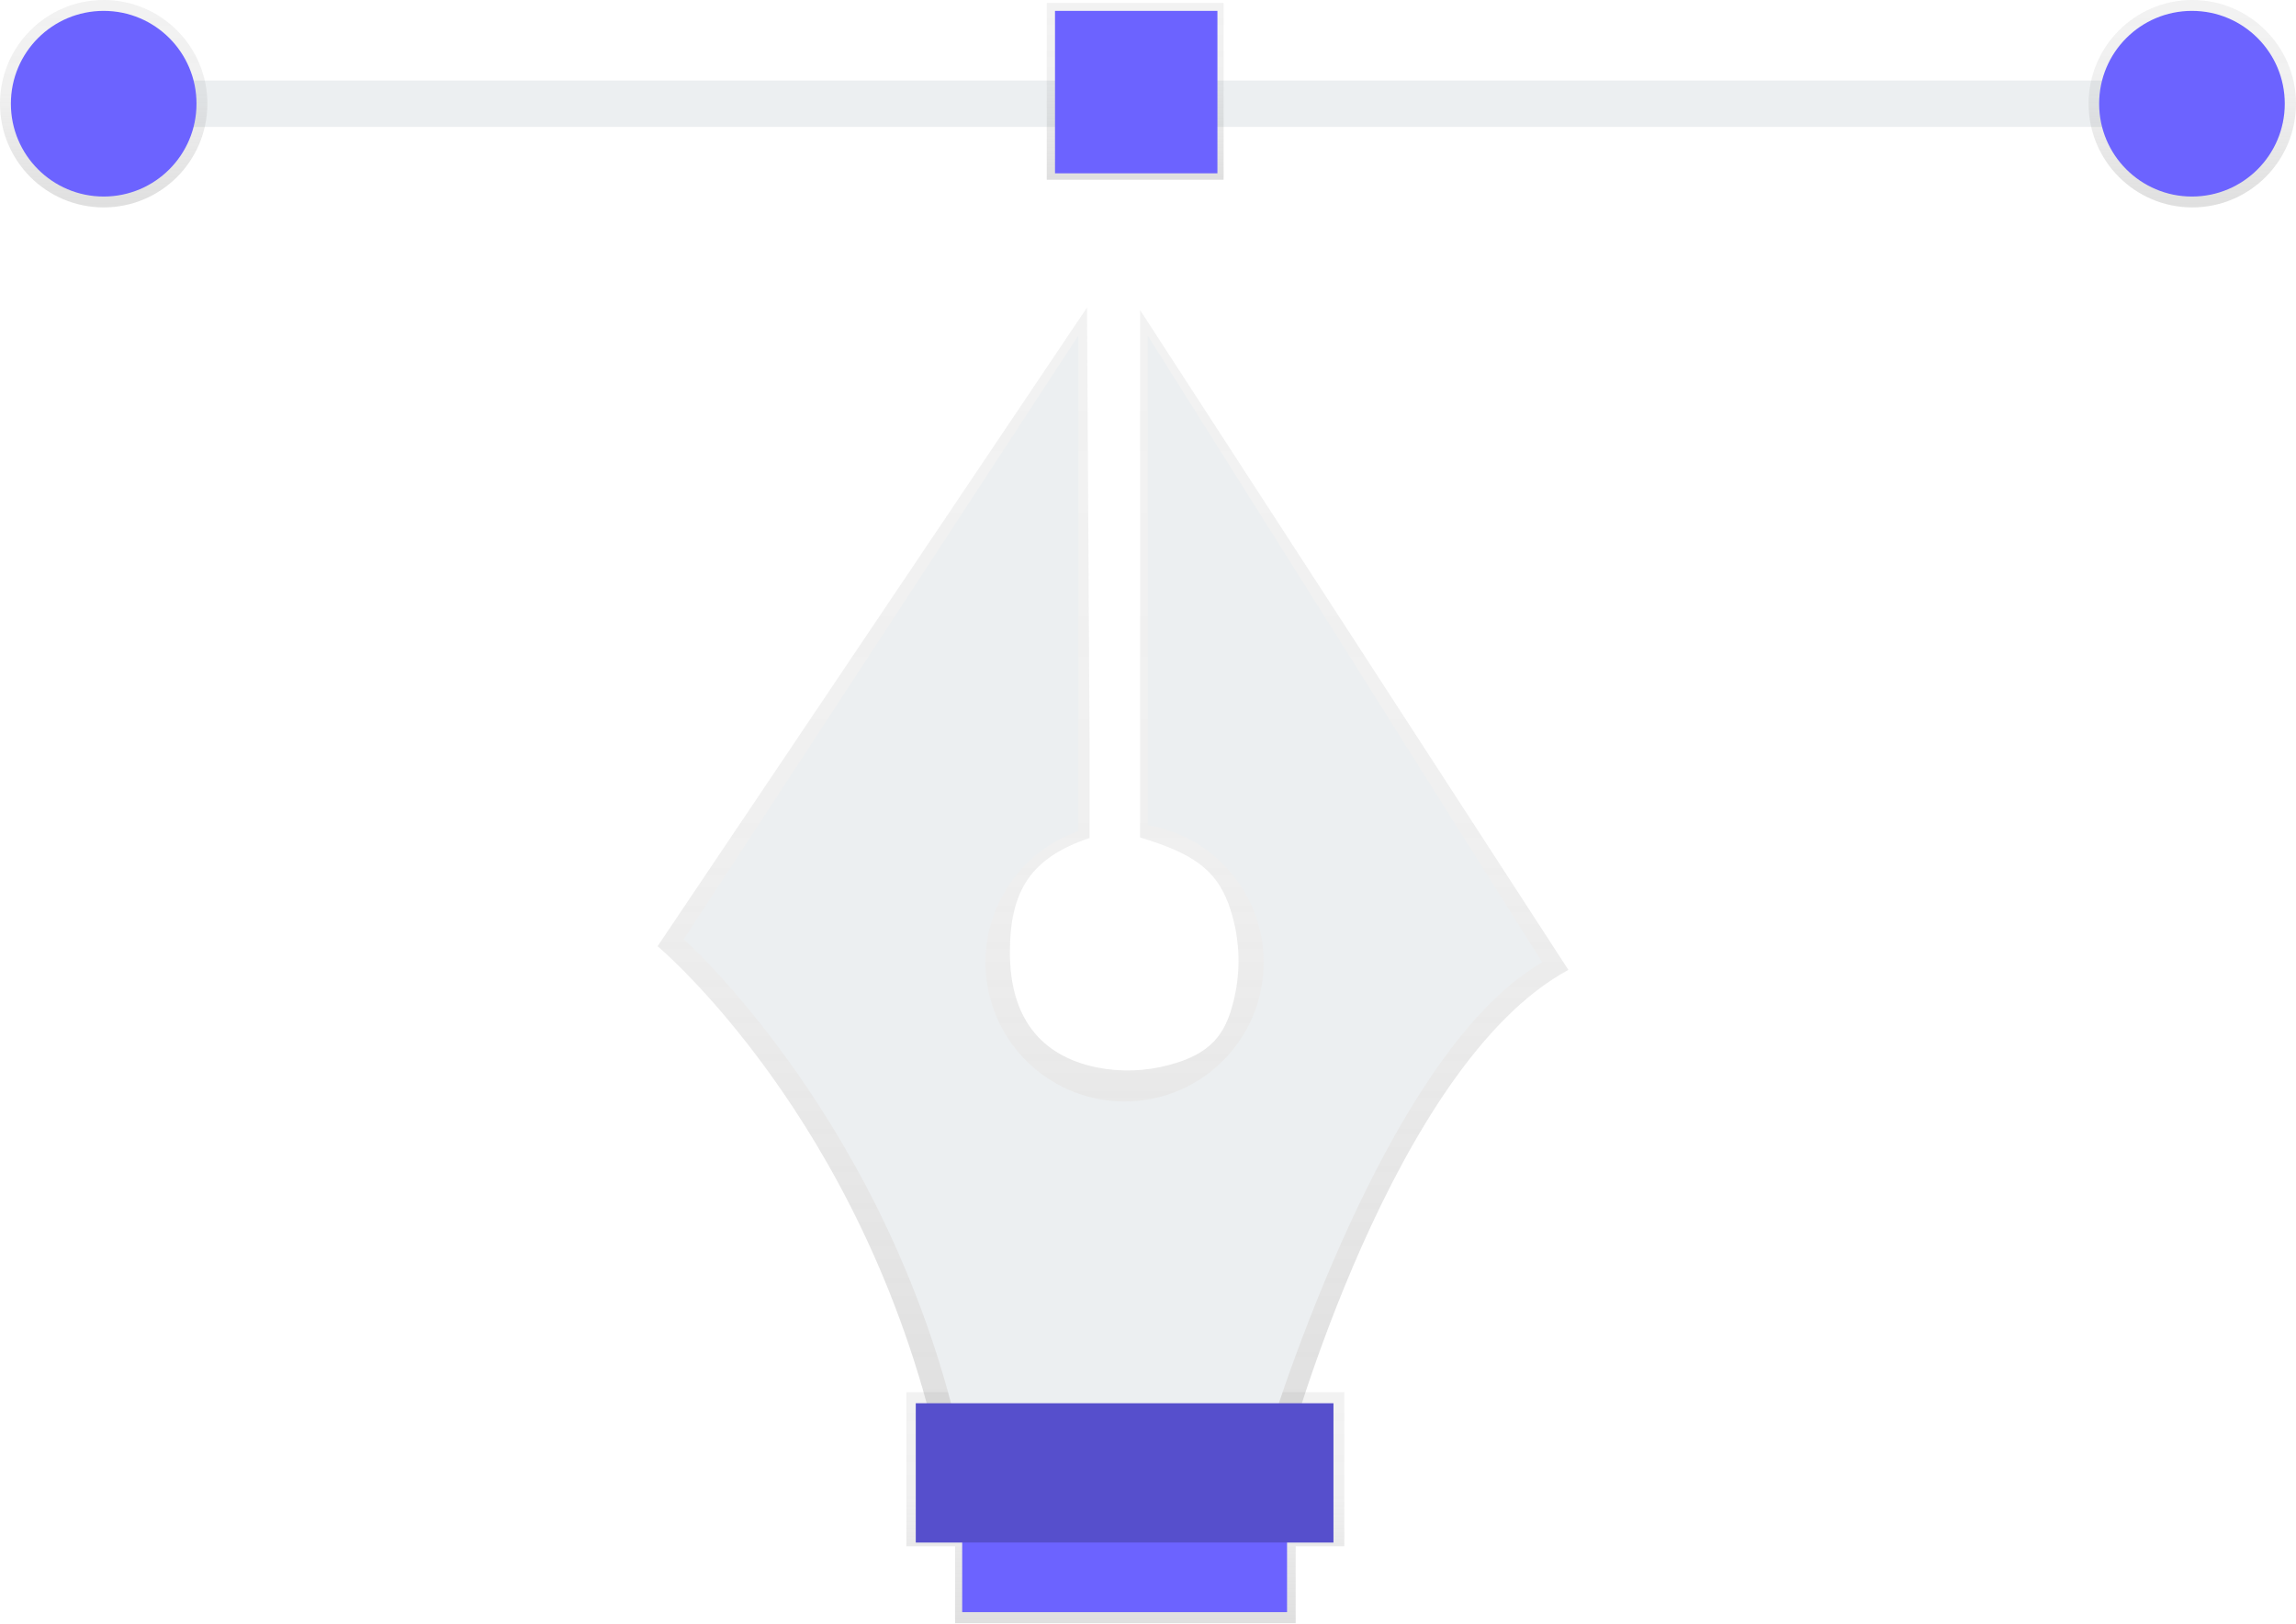
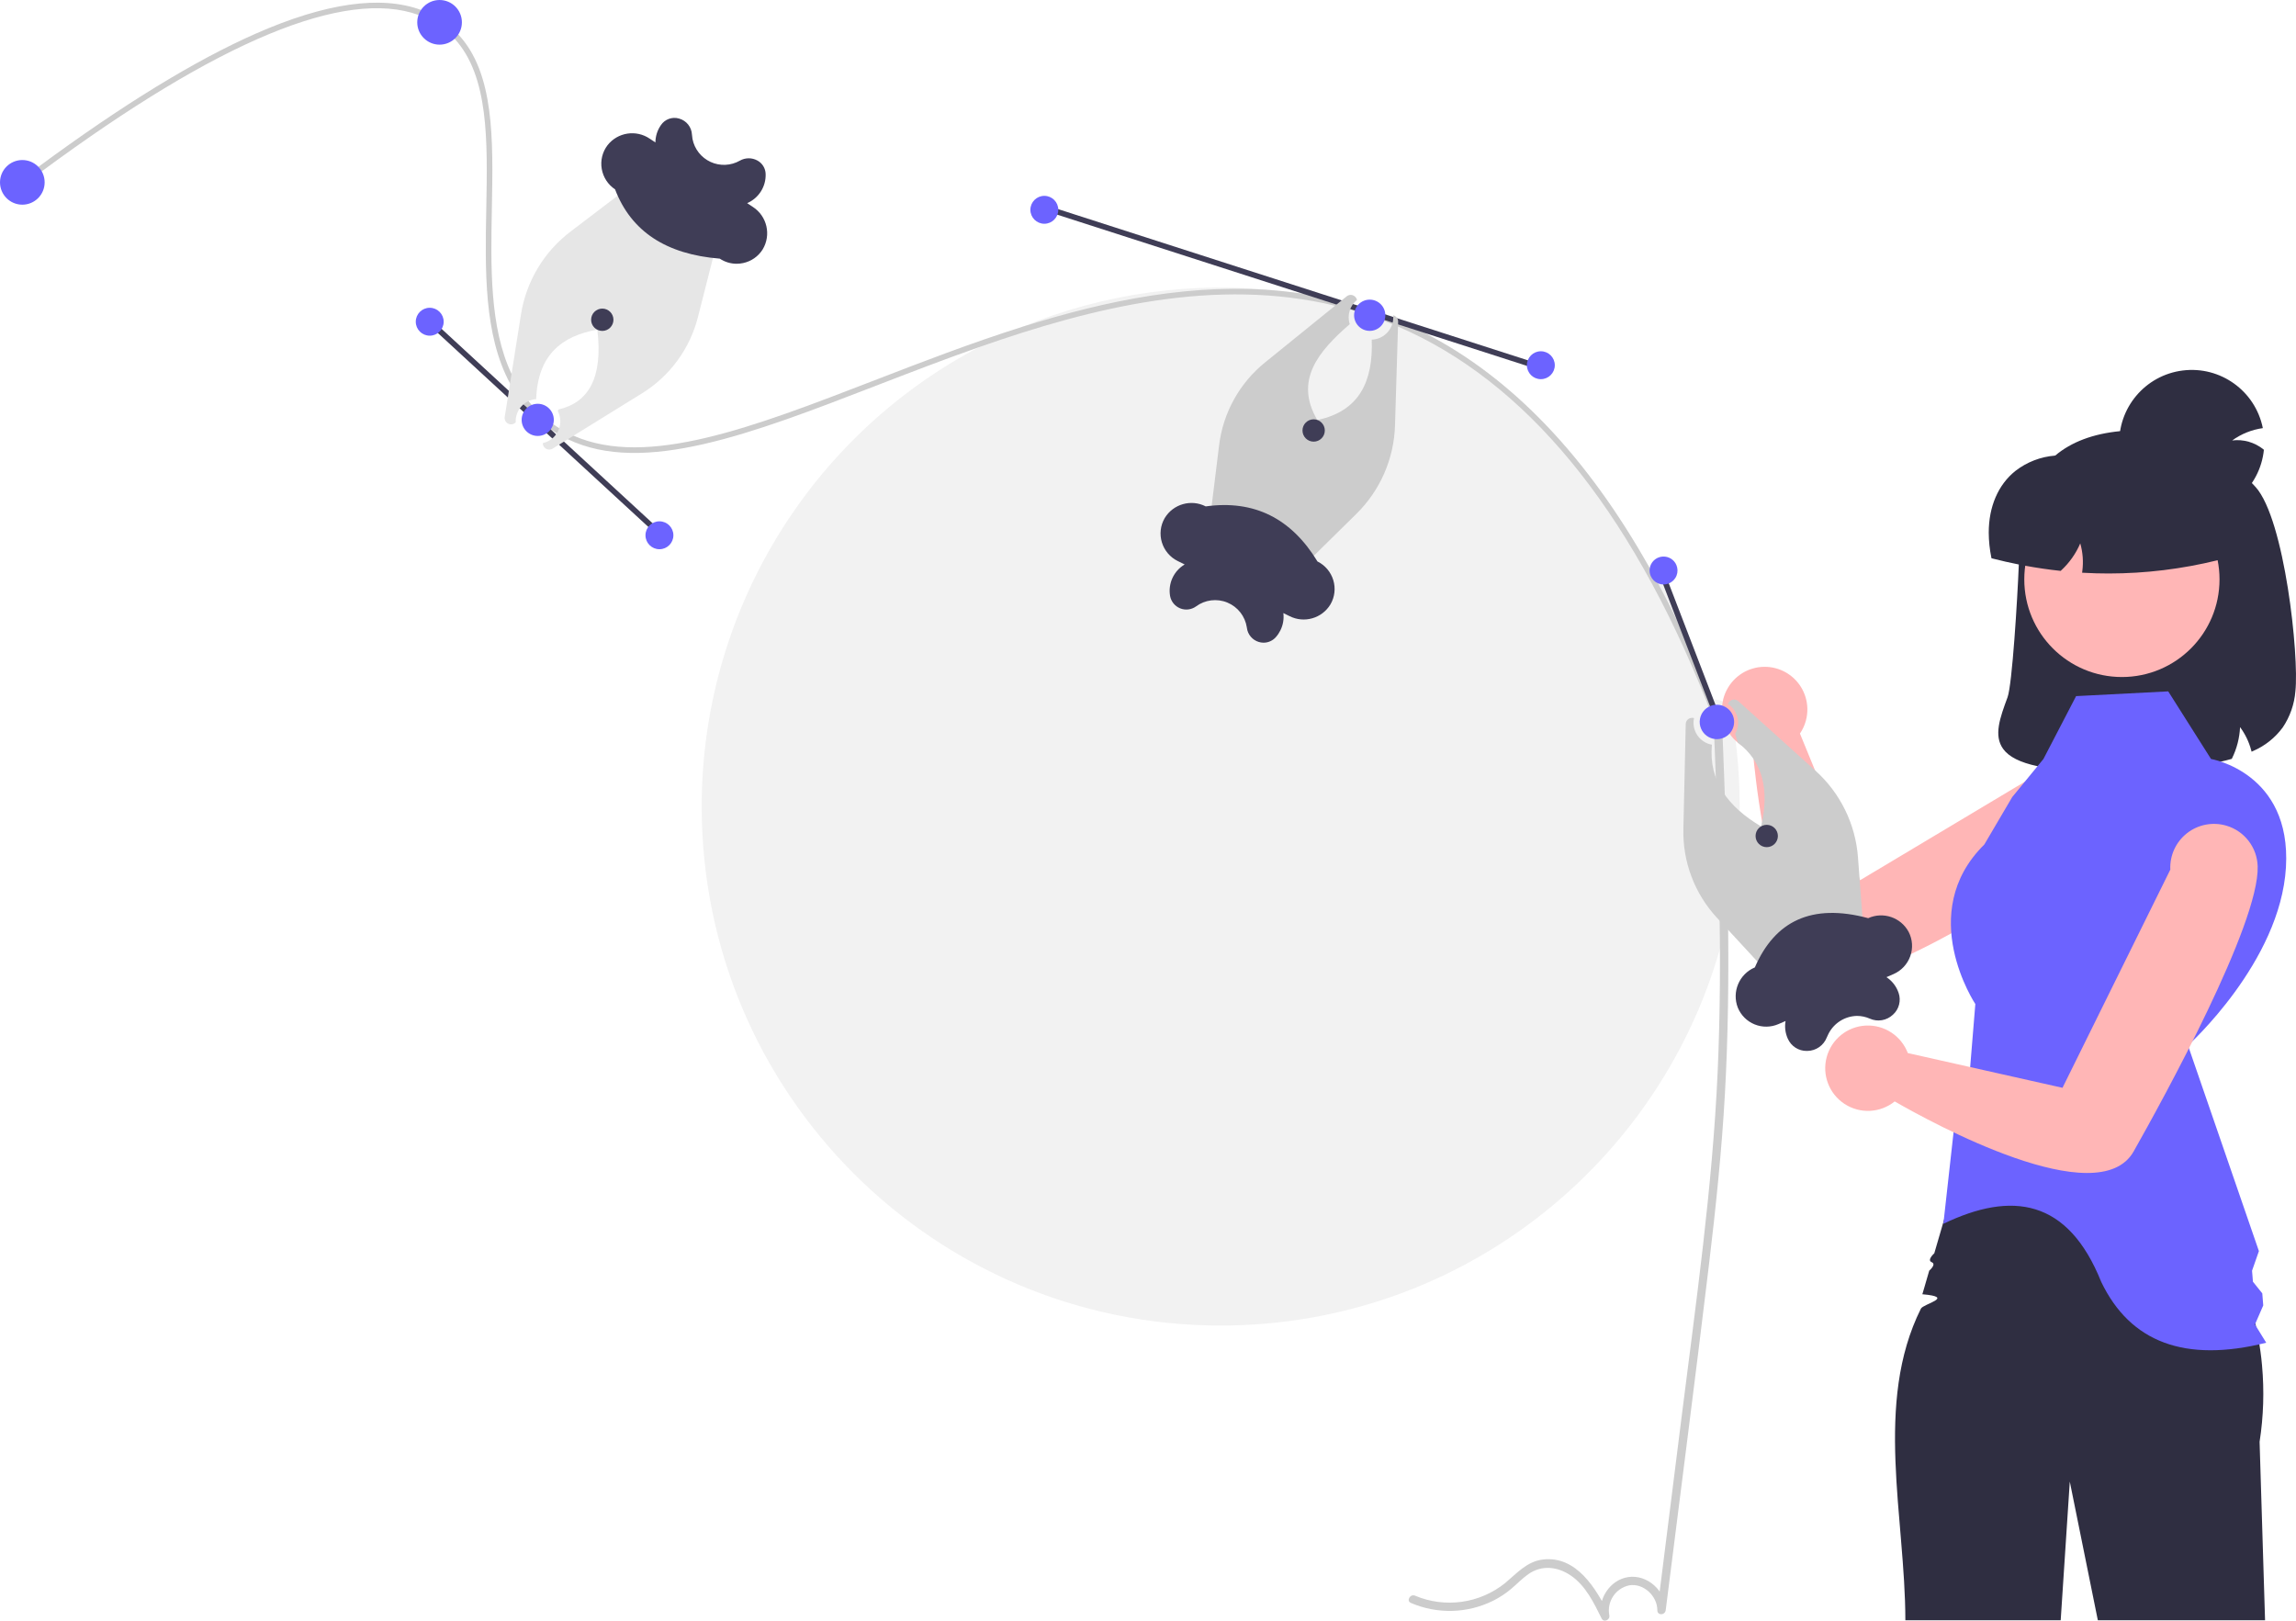
- <svg xmlns="http://www.w3.org/2000/svg" xmlns:xlink="http://www.w3.org/1999/xlink" id="b9db6c67-941f-4cc2-b17c-4ec7dbc0da14" data-name="Layer 1" width="907.88" height="641.74" viewBox="0 0 907.88 641.74">
-   <defs>
-     <linearGradient id="6dbd394d-3147-4710-ae5b-040c9889b819" x1="444.99" y1="641.74" x2="444.99" y2="550.42" gradientUnits="userSpaceOnUse">
-       <stop offset="0" stop-color="gray" stop-opacity="0.25" />
-       <stop offset="0.54" stop-color="gray" stop-opacity="0.12" />
-       <stop offset="1" stop-color="gray" stop-opacity="0.1" />
-     </linearGradient>
-     <linearGradient id="25611293-a7d7-4bef-9ea8-eef2963e34c7" x1="586.17" y1="702.27" x2="586.17" y2="250.71" xlink:href="#6dbd394d-3147-4710-ae5b-040c9889b819" />
-     <linearGradient id="f7aa0426-c3ad-4d3b-8596-50aa38a87e77" x1="448.88" y1="71.08" x2="448.88" y2="1.14" xlink:href="#6dbd394d-3147-4710-ae5b-040c9889b819" />
-     <linearGradient id="170327e1-c007-4bc3-aecd-c22d9d8756ba" x1="41" y1="82.01" x2="41" y2="0" xlink:href="#6dbd394d-3147-4710-ae5b-040c9889b819" />
-     <linearGradient id="35baff6c-edbd-4d6b-969d-bf3825558dc6" x1="866.87" y1="82.01" x2="866.87" y2="0" xlink:href="#6dbd394d-3147-4710-ae5b-040c9889b819" />
-   </defs>
-   <polygon points="531.57 550.42 358.41 550.42 358.41 611.3 377.65 611.3 377.65 641.74 512.33 641.74 512.33 611.3 531.57 611.3 531.57 550.42" fill="url(#6dbd394d-3147-4710-ae5b-040c9889b819)" />
-   <path d="M596.87,251.71V460.23c20.73,6.22,29.81,12.58,34.91,26.13a65.58,65.58,0,0,1,2.18,38c-3.27,14-9.28,21.47-25.65,25.81a62.53,62.53,0,0,1-28.41,1c-22.62-4.59-34.51-20-34.51-45.56,0-24.46,8.4-37.44,31.5-45.16V421.29l-1-170.59L406.09,503.22s81.27,67.93,111,199.05H655.23s41.59-152.22,111-189.69Z" transform="translate(-146.06 -129.13)" fill="url(#25611293-a7d7-4bef-9ea8-eef2963e34c7)" />
-   <path d="M599.93,261.88v193.5a55,55,0,1,1-27.52,2.37V261.88l-156,238.55s82.57,73.4,110.1,201.85H645.81s45.87-156,110.1-192.67Z" transform="translate(-146.06 -129.13)" fill="#eceff1" />
-   <rect x="59.35" y="31.83" width="366.99" height="18.35" fill="#eceff1" />
-   <rect x="472.22" y="31.83" width="366.99" height="18.35" fill="#eceff1" />
-   <rect x="380.47" y="591.49" width="128.45" height="45.87" fill="#6c63ff" />
-   <rect x="413.91" y="1.14" width="69.93" height="69.93" fill="url(#f7aa0426-c3ad-4d3b-8596-50aa38a87e77)" />
-   <rect x="417.17" y="4.3" width="64.22" height="64.22" fill="#6c63ff" />
-   <circle cx="41" cy="41" r="41" fill="url(#170327e1-c007-4bc3-aecd-c22d9d8756ba)" />
-   <circle cx="866.87" cy="41" r="41" fill="url(#35baff6c-edbd-4d6b-969d-bf3825558dc6)" />
-   <circle cx="41" cy="41" r="36.7" fill="#6c63ff" />
-   <circle cx="866.74" cy="41" r="36.7" fill="#6c63ff" />
-   <rect x="362.12" y="554.79" width="165.15" height="55.05" fill="#6c63ff" />
-   <rect x="362.12" y="554.79" width="165.15" height="55.05" opacity="0.2" />
+ <svg xmlns="http://www.w3.org/2000/svg" id="e4469420-aa04-4c2d-956b-2f0145320212" data-name="Layer 1" width="822.842" height="580.81" viewBox="0 0 822.842 580.81">
+   <path d="M812.055,448.637a186.535,186.535,0,0,1-5.05,43.22c-19.49,81.88-93.11,142.78-180.95,142.78-102.72,0-186-83.28-186-186A185.977,185.977,0,0,1,539.365,284.037c.01,0,.02-.01.03-.01q7.56-4.006,15.54-7.3a187.031,187.031,0,0,1,93.06-12.81c2.71.32,5.41.7,8.08,1.13q6.525,1.065,12.88,2.57,1.605.36,3.18.78c.21.05.41.11.62.16s.41.1.61.16h.01c.4.1.8.2,1.2.31.98.27,1.96.54,2.94.83q4.545,1.291,8.99,2.83c.47.16.93.32,1.4.48.24.09.47.17.71.26.25.08.49.17.74.26a184.001,184.001,0,0,1,19.5,8.35l-9.75-3.14c31.19,15.99,58.19,44.22,80.72,84.33a5.006,5.006,0,0,1,9.17-1.84,4.745,4.745,0,0,1,.35.67,5,5,0,0,1-2.6,6.58.498.498,0,0,1-.11.04l16.02,41.65a7.742,7.742,0,0,1,3.34.63,14.713,14.713,0,0,1,1.37-3.99c.32,1.38.62,2.77.91,4.17.1.52.21,1.03.3,1.55v.01q.825,4.125,1.44,8.33c.04.23.07.45.11.68v.01c.16,1.1.31,2.21.45,3.32q1.11,8.805,1.39,17.86C812.025,444.807,812.055,446.717,812.055,448.637Z" transform="translate(-188.5791 -159.5948)" fill="#f2f2f2" />
+   <path d="M802.769,419.308c1.622,41.519,3.247,83.105,1.373,124.645-1.86,41.252-7.729,82.209-12.871,123.143l-8.737,69.559h3c.009-6.879-6.55-12.933-13.471-11.869-6.617,1.018-11.09,8.089-9.631,14.504l2.742-1.156c-4.559-9.196-11.579-21.084-23.677-19.643-5.686.677-9.349,4.965-13.498,8.423a31.786,31.786,0,0,1-32.268,4.542c-1.753-.762-3.282,1.822-1.514,2.59a35.124,35.124,0,0,0,29.502-.801,32.89,32.89,0,0,0,6.401-4.21c2.078-1.732,3.946-3.735,6.166-5.293,4.828-3.39,10.497-2.736,15.246.489,5.329,3.619,8.278,9.82,11.052,15.416.782,1.577,3.105.442,2.742-1.156a9.216,9.216,0,0,1,7.117-10.746c5.163-.875,10.099,3.844,10.092,8.909-.003,1.986,2.766,1.859,3,0,5.184-41.273,10.559-82.527,15.506-123.829,2.439-20.363,4.576-40.771,5.718-61.253,1.157-20.743,1.385-41.528,1.125-62.299-.293-23.333-1.203-46.652-2.114-69.967-.075-1.924-3.076-1.934-3,0Z" transform="translate(-188.5791 -159.5948)" fill="#ccc" />
+   <path d="M942.955,458.867a549.218,549.218,0,0,1-55.05,35.2c-5.2,2.86-10.3,5.49-15.1,7.72-7.44,3.46-14.17,5.97-19.43,6.9l-.01.01c-.77.14-1.52.24-2.23.31-6.53.63-11.88-3.29-16.24-9.73-6.08-8.96-10.25-22.8-13.06-36.08-.561-2.62-1.061-5.21-1.51-7.74-2.1-11.69-3.15-22.03-3.58-26.91a15.159,15.159,0,0,1-5.42-2.85v-.01a9.05,9.05,0,0,1-.75-.65,14.623,14.623,0,0,1-1.51-1.64,15.116,15.116,0,0,1-3.35-9.53,15.238,15.238,0,0,1,1.65-6.9v-.01a15.293,15.293,0,1,1,26.28,15.52l5.39,13.16.01.01,15.979,38.98v.01l.17.41,59.03-35.29L922.465,434.827l1.59-.95A15.671,15.671,0,0,1,945.445,436.007h.01a15.717,15.717,0,0,1-2.5,22.86Z" transform="translate(-188.5791 -159.5948)" fill="#ffb6b6" />
+   <path d="M805.935,420.327l-1.87.7q-1.935-5.19-3.94-10.21C772.385,341.327,735.265,296.267,689.595,276.627c-.69-.3-1.38-.59-2.08-.87-.93-.39-1.87-.77-2.81-1.12-1.52-.6-3.06-1.16-4.6-1.69q-3.089-1.065-6.19-1.97c-.5-.15-1.01-.3-1.51-.43-1.79-.51-3.57-.98-5.36-1.39-42.73-10.23-86.49.43-127.65,14.87-.01,0-.02.01-.03.01-12.57,4.41-24.91,9.18-36.89,13.81-44.3,17.12-83.25,32.17-110.4,19.16-1.04-.49-2.06-1.03-3.06-1.61-1.08-.63-2.15-1.31-3.19-2.03-.13-.09-.26-.18-.38-.28-1.12-.8-2.22-1.66-3.29-2.58a45.649,45.649,0,0,1-4.47-4.42c-.27-.3-.54-.6-.8-.91-.05-.07-.11-.14-.16-.2a47.987,47.987,0,0,1-5.36-7.98c-9.38-17.4-8.94-40.4-8.51-62.8.46-24.24.91-47.29-11.35-60.7a30.456,30.456,0,0,0-5.94-5.06,33.041,33.041,0,0,0-6.99-3.48c-26.37-9.56-71.71,9.25-135.04,56.05-2.1,1.55-4.21,3.13-6.35,4.74l-1.21-1.6c2.14-1.61,4.26-3.2,6.36-4.75,29.95-22.12,56.12-38.16,77.9-47.75,24.9-10.97,44.77-13.81,59.23-8.49a35.115,35.115,0,0,1,7.2,3.6,33.53,33.53,0,0,1,6.16,5.18c12.96,13.92,12.5,37.5,12.03,62.29-.4,21.07-.82,42.68,7.05,59.37a47.314,47.314,0,0,0,6.62,10.41c.16.19.33.38.49.57a45.248,45.248,0,0,0,4.45,4.42c.93.81,1.89,1.56,2.87,2.27a39.833,39.833,0,0,0,3.55,2.31,41.251,41.251,0,0,0,4.24,2.16c26.39,11.64,64.44-3.07,107.63-19.76,17.12-6.62,34.94-13.5,53.18-19.25,30.31-9.56,61.78-15.99,93.06-12.81,2.5.24,5.01.56,7.51.95,4.51.68,9.01,1.57,13.5,2.7,1.05.26,2.09.54,3.13.83.41.1.81.22,1.22.34.4.11.81.22,1.21.34,2.06.61,4.13,1.27,6.19,1.98,1.75.61,3.5,1.25,5.23,1.92.63.25,1.27.5,1.91.77.57.23,1.15.47,1.72.71,3.2,1.36,6.37,2.83,9.49,4.44,31.19,15.99,58.19,44.22,80.72,84.33,1,1.78,2,3.59,2.98,5.43q3.465,6.435,6.77,13.26,6.555,13.47,12.51,28.44,1.364,3.39,2.68,6.87C805.155,418.257,805.545,419.287,805.935,420.327Z" transform="translate(-188.5791 -159.5948)" fill="#ccc" />
+   <circle cx="8.002" cy="65.351" r="8" fill="#6c63ff" />
+   <circle cx="157.535" cy="8.002" r="8" fill="#6c63ff" />
+   <rect x="383.404" y="256.559" width="2" height="113.719" transform="matrix(0.67755, -0.73548, 0.73548, 0.67755, -295.1392, 224.1903)" fill="#3f3d56" />
+   <circle cx="154.006" cy="115.299" r="5" fill="#6c63ff" />
+   <path d="M425.005,218.257,411.525,228.517l-18.45,14.05a46.373,46.373,0,0,0-17.8,29.79l-3.37,21.24-.54,3.4-.42,2.66-.37,2.38L369.465,309.007a2.294,2.294,0,0,0,3.931,1.947,7.971,7.971,0,0,1,7.344-8.335c.525-15.642,9.013-22.634,21.875-24.873l.13-.15-.09.18c2.057,17.201-3.125,26.098-13.92,28.56l-.27.554c.087.167.176.333.252.509a7.987,7.987,0,0,1-5.603,10.995,2.294,2.294,0,0,0,.07.622,2.317,2.317,0,0,0,3.44,1.36l2.31-1.43,1.77-1.09,1.37-.85,2.05-1.27,24.47-15.13a45.248,45.248,0,0,0,20.13-27.44l5.8-22.81,4.18-16.42Z" transform="translate(-188.5791 -159.5948)" fill="#e6e6e6" />
+   <circle cx="236.329" cy="191.83" r="5" fill="#6c63ff" />
+   <path d="M856.175,490.027l-1.15-15.39v-.01l-.58-7.73a46.39,46.39,0,0,0-15.28-31.15l-.12-.1-.01-.01-27.44-24.73a2.261,2.261,0,0,0-2.76-.25,2.186,2.186,0,0,0-.561.48,2.211,2.211,0,0,0-.416.764,7.981,7.981,0,0,1,2.584,10.65l.882,3.136v.01c9.155,6.836,11.387,17.131,8.41,30.03l.06.2-.1-.17c-11.761-6.995-18.794-16.207-17.6-29.279a7.985,7.985,0,0,1-6.42-9.532,2.19,2.19,0,0,0-.651-.099,2.06,2.06,0,0,0-.6.08,2.255,2.255,0,0,0-1.71,2.17l-.84,37.58a45.218,45.218,0,0,0,12.03,31.83l3.1,3.35,12.87,13.94L831.365,518.247l22-9.55.01-.01,4.06-1.76Z" transform="translate(-188.5791 -159.5948)" fill="#ccc" />
+   <circle cx="192.713" cy="150.47" r="5.763" fill="#6c63ff" />
+   <circle cx="215.849" cy="114.593" r="4" fill="#3f3d56" />
+   <polygon points="616.666 257.452 616.186 257.632 614.796 258.172 612.056 251.052 601.016 222.362 600.996 222.322 596.056 209.462 596.046 209.462 594.466 205.342 596.336 204.622 598.056 209.082 614.076 250.732 616.666 257.452" fill="#3f3d56" />
+   <path d="M786.745,368.637a.498.498,0,0,1-.11.04,5.035,5.035,0,0,1-2,.38h-.01a5.129,5.129,0,0,1-1.82-.4,5.005,5.005,0,0,1-2.63-2.61,4.942,4.942,0,0,1-.35-2.82,5.006,5.006,0,0,1,9.17-1.84,4.745,4.745,0,0,1,.35.67A5,5,0,0,1,786.745,368.637Z" transform="translate(-188.5791 -159.5948)" fill="#6c63ff" />
+   <path d="M809.506,420.848a.287.287,0,0,1-.039.085v.008a5.806,5.806,0,0,1-.817,1.295,6.138,6.138,0,0,1-2.305,1.743,6.2,6.2,0,0,1-3.161.478v-.008a6.154,6.154,0,0,1-4.95-3.67,6.067,6.067,0,0,1-.409-3.593,6.141,6.141,0,0,1,3.601-4.518c.108-.046.224-.093.331-.131.131-.046.262-.093.393-.131a6.421,6.421,0,0,1,1.118-.224,4.287,4.287,0,0,1,.439-.023,5.97,5.97,0,0,1,2.575.486,6.241,6.241,0,0,1,1.403.817v.008a5.173,5.173,0,0,1,.586.509v.008a6.275,6.275,0,0,1,1.272,1.881A6.12,6.12,0,0,1,809.506,420.848Z" transform="translate(-188.5791 -159.5948)" fill="#6c63ff" />
+   <circle cx="633.161" cy="299.6" r="4" fill="#3f3d56" />
+   <polygon points="552.916 130.852 552.306 132.752 547.216 131.112 520.276 122.442 510.526 119.302 501.036 116.252 499.086 115.622 496.336 114.732 485.396 111.212 483.906 110.742 478.976 109.152 467.496 105.452 466.926 105.272 378.945 76.952 373.566 75.222 374.176 73.322 379.266 74.962 480.826 107.652 484.896 108.962 486.036 109.322 488.936 110.262 497.846 113.122 499.326 113.602 500.746 114.062 547.536 129.122 552.916 130.852" fill="#3f3d56" />
+   <path d="M689.615,274.457a2.188,2.188,0,0,0-.26-.77l-.03-.03a2.23,2.23,0,0,0-1.27-1.01.599.599,0,0,0-.18-.04h-.002a7.981,7.981,0,0,1-7.684,8.705l-.004.006c.534,14.78-4.298,25.598-19.46,28.79l-.12.17.06-.19c-8.308-14.153.343-24.53,11.627-34.32a8,8,0,0,1,2.604-8.672l-0-.008a2.286,2.286,0,0,0-.94-1.38,2.252,2.252,0,0,0-2.76.09l-1.79,1.45-.4.32-.05.05-1.4,1.13-.51.41-25.07,20.3a45.231,45.231,0,0,0-16.5,29.75L622.605,342.577l-2.07,16.82,25.49,12.56,12.08-11.89,16.52-16.27a46.377,46.377,0,0,0,13.9-31.8l1.07-35.37.02-.78.03-.94A3.187,3.187,0,0,0,689.615,274.457Z" transform="translate(-188.5791 -159.5948)" fill="#ccc" />
+   <circle cx="374.27" cy="75.188" r="5" fill="#6c63ff" />
+   <circle cx="552.211" cy="130.884" r="5" fill="#6c63ff" />
+   <circle cx="470.787" cy="154.274" r="4" fill="#3f3d56" />
+   <path d="M996.965,334.157c-.45-.5-.9-.98-1.36-1.46C984.295,320.807,969.515,313.757,955.715,313.757q-3.84,0-7.35.35-14.535,1.425-23.25,8.76-12.87,10.83-12.9,34.39c0,.87-.05,2.49-.13,4.64-.51,12.53-2.37,43.06-4.04,47.58-2.71,7.36-5.06,13.72-1.56,18.53,2.04,2.81,6.05,4.85,12.31,6.17,1.15.25,2.37.47,3.67.65a139.91,139.91,0,0,0,20.27,1.2c.89,0,1.78,0,2.71-.02h.01c3.21-.02,6.64-.11,10.28-.25,8.51-.33,19.18-1,28.76-3.21h.01c1.25-.28,2.48-.6,3.68-.94l.22-.06.1-.2a28.291,28.291,0,0,0,2.87-11.17,24.5,24.5,0,0,1,3.98,8.24l.15.57.54-.25a25.871,25.871,0,0,0,10.62-8.44,27.051,27.051,0,0,0,4.54-12.99C1012.575,394.687,1007.385,345.777,996.965,334.157Z" transform="translate(-188.5791 -159.5948)" fill="#2f2e41" />
+   <path d="M1000.333,740.254h-59.93l-10.05-49.69-3.26,49.69h-55.67c-.029-36.827-11.285-77.843,5.572-111.671.877-1.76,12.481-4.14.518-5.159l.69-2.35,1.09-3.76.69-2.36s2.696-2.254.879-3.019.926-3.179.926-3.179l9.715-33.363.91-3.14h69.37a101.545,101.545,0,0,1,11.01,12.16c1.13,1.44,2.31,3,3.52,4.68.84,1.19,1.71,2.44,2.58,3.75a125.997,125.997,0,0,1,17.1,37.6v.01q.915,3.435,1.62,7.03v.01c.42,2.13.79,4.29,1.08,6.5.22,1.61.41,3.24.55,4.89a112.103,112.103,0,0,1-.87,27.42Z" transform="translate(-188.5791 -159.5948)" fill="#2f2e41" />
+   <path d="M932.614,409.065l33.016-1.701,15.335,24.231s28.853,4.824,26.853,38.824-35.106,63.835-35.106,63.835l25.415,73.706L995.67,614.983l.315,3.943,3.353,4.176.345,4.319-2.971,6.833,4.04,6.543c-29.084,7.26-48.709-.128-59.125-21.781-11.938-29.795-32.044-32.636-56.583-20.845l3.668-32.917,4.531-6.076-2.531-7.924,3.805-7.622,1.984-24.211s-21.704-32.607,3.212-57.167l10-17,11.189-13.651Z" transform="translate(-188.5791 -159.5948)" fill="#6c63ff" />
+   <circle cx="760.449" cy="207.644" r="34.984" fill="#ffb6b6" />
+   <path d="M972.015,323.757h-34.25a40.207,40.207,0,0,0-12.65-.89,26.552,26.552,0,0,0-14.3,5.53c-6.13,4.92-9.51,12.76-9.51,22.08a45.714,45.714,0,0,0,.92,8.87l.06.31.3.08q4.739,1.215,9.5,2.16c.76.15,1.53.3,2.3.44,4.16.77,8.32,1.38,12.45,1.82l.229.03.17-.15a28.326,28.326,0,0,0,6.87-9.71,24.425,24.425,0,0,1,.73,9.97l-.07.54.54.03q4.515.255,9.04.25a163.34,163.34,0,0,0,38.99-4.75c.84-.2,1.67-.41,2.5-.63l.38-.1V337.957A14.216,14.216,0,0,0,972.015,323.757Z" transform="translate(-188.5791 -159.5948)" fill="#2f2e41" />
+   <path d="M999.915,320.791a25.99,25.99,0,1,1-.38-7.77,24.673,24.673,0,0,0-10.99,4.42,14.92,14.92,0,0,1,11.19,3.19C999.795,320.681,999.855,320.731,999.915,320.791Z" transform="translate(-188.5791 -159.5948)" fill="#2f2e41" />
+   <path d="M452.577,254.117a10.913,10.913,0,0,1-6.045-1.831c-19.193-1.529-31.763-9.744-37.527-24.833a11.042,11.042,0,0,1-4.774-7.332,10.914,10.914,0,0,1,2.095-8.509,11.212,11.212,0,0,1,15.121-2.308l2.024,1.34a10.862,10.862,0,0,1,1.821-5.99l.144-.212a5.835,5.835,0,0,1,6.523-2.358,6.291,6.291,0,0,1,4.607,5.774,12.042,12.042,0,0,0,.188,1.523,11.493,11.493,0,0,0,16.971,7.789,6.429,6.429,0,0,1,6.274-.057,5.646,5.646,0,0,1,2.969,4.815,10.974,10.974,0,0,1-6.619,10.472l2.034,1.347a11.234,11.234,0,0,1,3.505,15.264,10.923,10.923,0,0,1-6.992,4.859A11.084,11.084,0,0,1,452.577,254.117Z" transform="translate(-188.5791 -159.5948)" fill="#3f3d56" />
+   <path d="M641.437,389.918a5.936,5.936,0,0,1-1.74-.263,6.05,6.05,0,0,1-4.257-5.058l-.019-.135a11.498,11.498,0,0,0-18.212-7.54,5.926,5.926,0,0,1-9.301-3.774,10.977,10.977,0,0,1,5.235-11.267l-2.5-1.232a11.038,11.038,0,0,1-5.662-6.668,10.915,10.915,0,0,1,1.002-8.707,11.209,11.209,0,0,1,14.708-4.199c17.385-2.414,30.666,4.311,40.042,19.732a11.039,11.039,0,0,1,5.663,6.668,10.915,10.915,0,0,1-1.003,8.706,11.21,11.21,0,0,1-14.707,4.2l-2.178-1.073a10.852,10.852,0,0,1-1.049,6.172,10.982,10.982,0,0,1-1.633,2.437A5.848,5.848,0,0,1,641.437,389.918Z" transform="translate(-188.5791 -159.5948)" fill="#3f3d56" />
+   <path d="M836.094,536.223a7.334,7.334,0,0,1-6.787-4.355l-.067-.151a10.855,10.855,0,0,1-.753-6.217l-2.557,1.111a11.001,11.001,0,0,1-14.553-5.896,11.236,11.236,0,0,1,6.104-14.422c7.163-16.539,20.293-23.108,40.623-17.652a11.217,11.217,0,0,1,14.489,4.9h0a10.913,10.913,0,0,1,.584,8.743,11.044,11.044,0,0,1-5.976,6.391l-2.556,1.11a10.858,10.858,0,0,1,4.03,4.791q.184.423.33.853a7.304,7.304,0,0,1-2.052,7.826,7.579,7.579,0,0,1-8.282,1.39,11.379,11.379,0,0,0-4.564-.974h-.057A11.725,11.725,0,0,0,843.88,530.068a11.869,11.869,0,0,0-.604,1.294,7.589,7.589,0,0,1-6.982,4.859C836.227,536.222,836.16,536.223,836.094,536.223Z" transform="translate(-188.5791 -159.5948)" fill="#3f3d56" />
+   <path d="M986.385,455.473A15.666,15.666,0,0,0,966.377,471.25l-38.638,78.185-55.437-12.448a15.297,15.297,0,1,0-4.7,17.334c13.188,7.594,72.962,40.353,85.647,17.895,10.663-18.877,45.048-81.415,44.437-102.149A15.668,15.668,0,0,0,986.385,455.473Z" transform="translate(-188.5791 -159.5948)" fill="#ffb6b6" />
+   <circle cx="490.881" cy="112.98" r="5.595" fill="#6c63ff" />
</svg>
